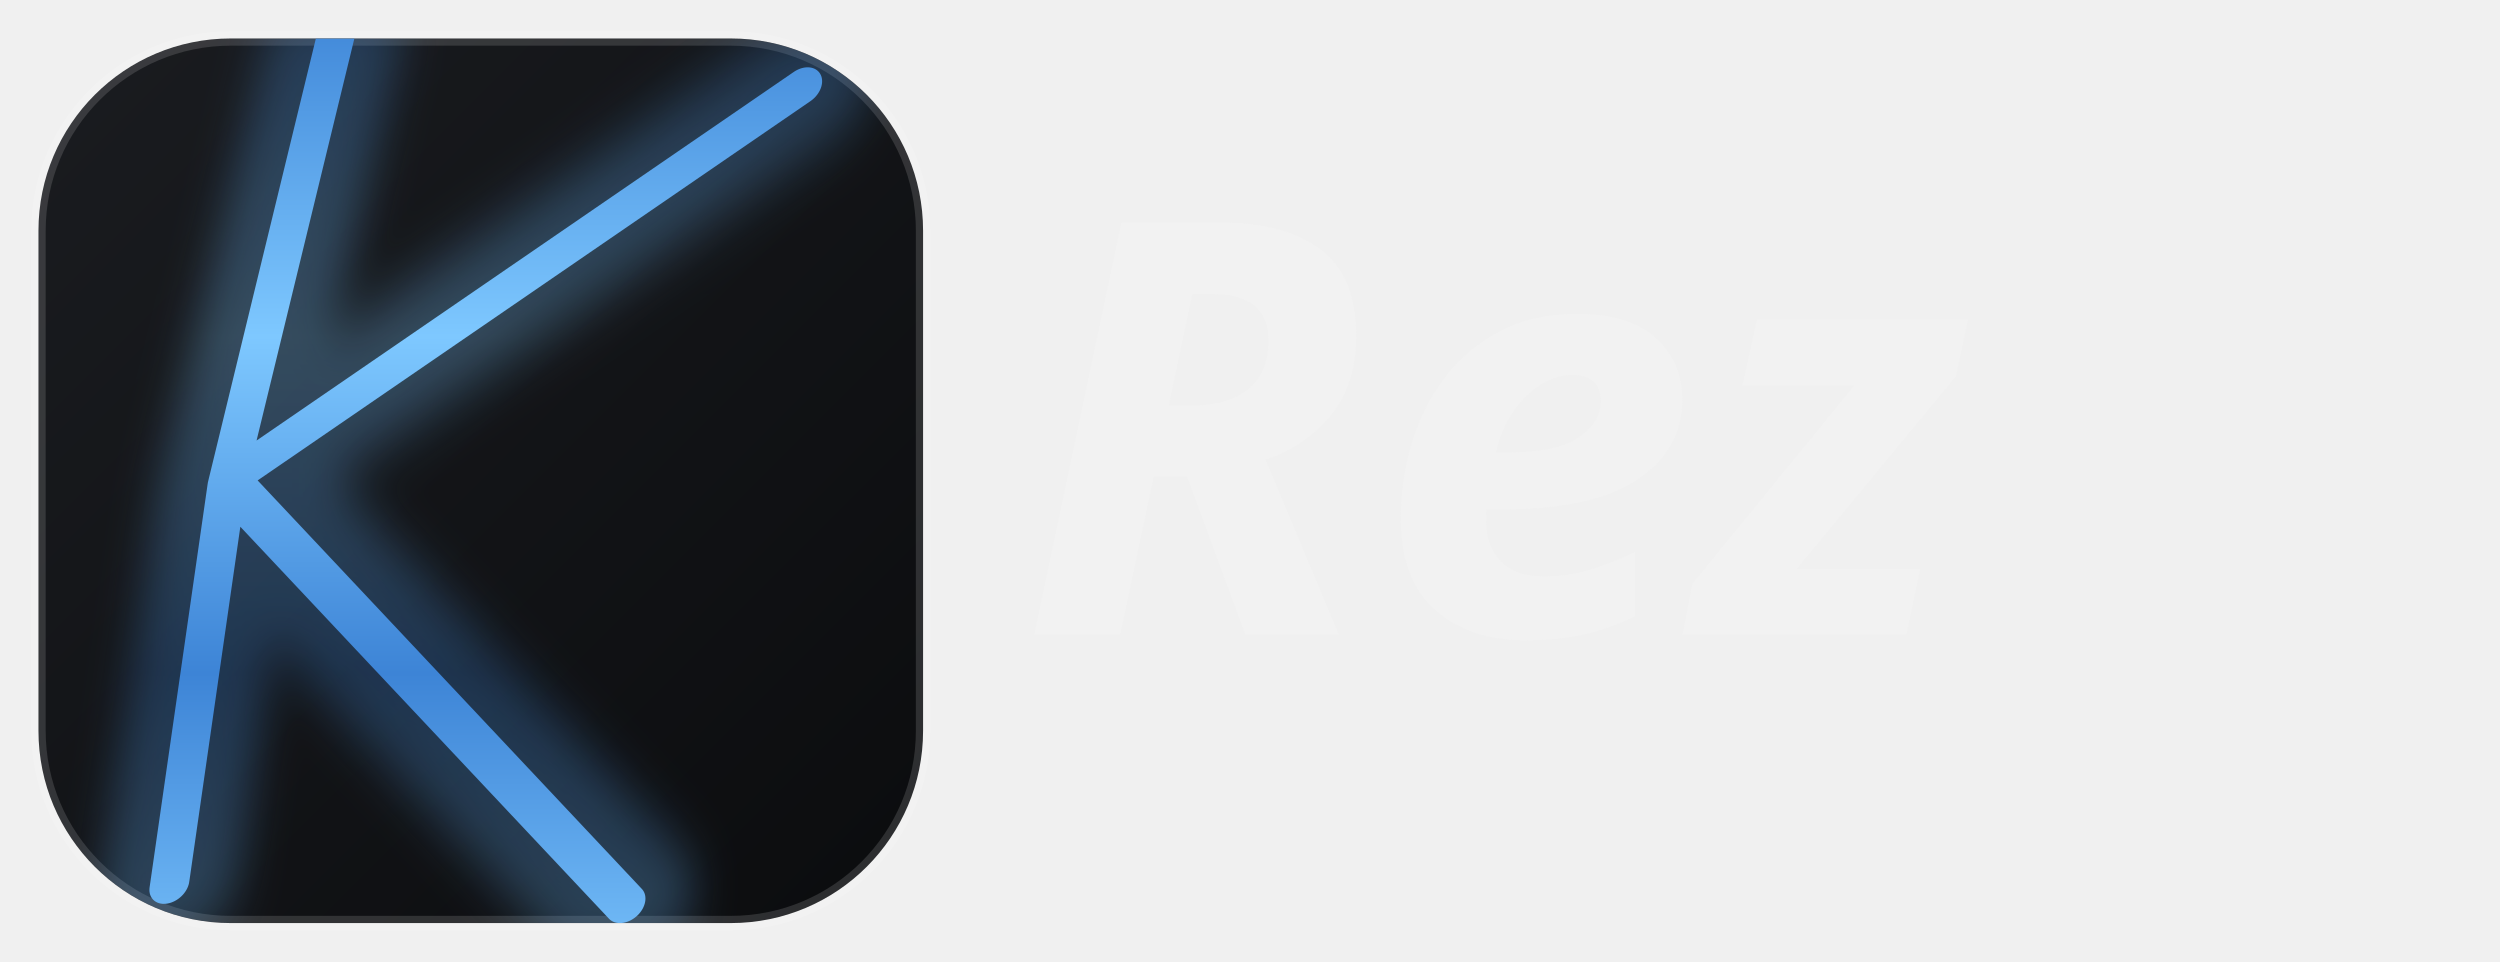
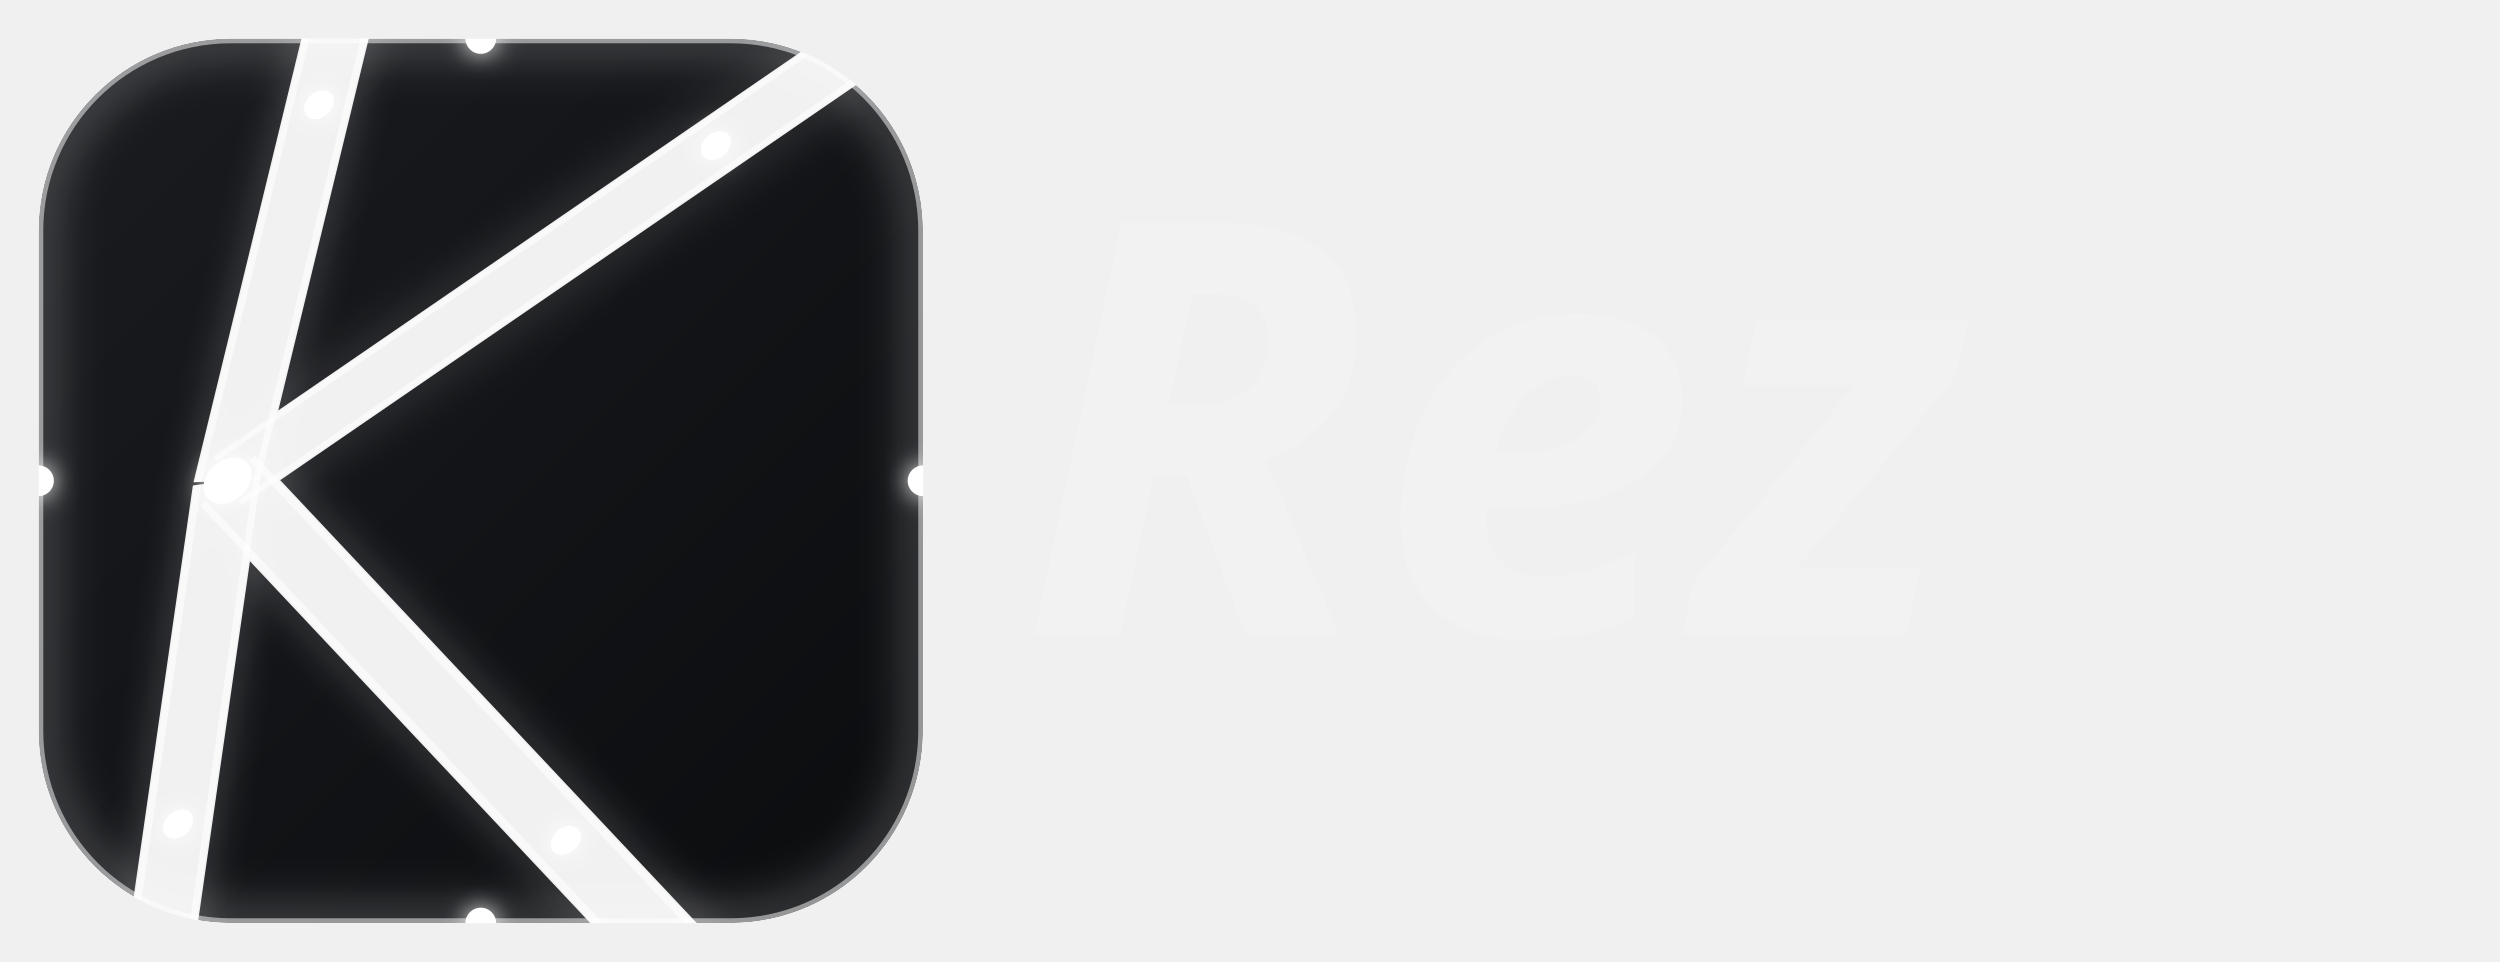
<svg xmlns="http://www.w3.org/2000/svg" viewBox="0 0 260 100">
  <defs>
    <linearGradient id="tileGradF" x1="0" y1="0" x2="1" y2="1">
      <stop offset="0" stop-color="#1a1c20" />
      <stop offset="1" stop-color="#0b0c0e" />
    </linearGradient>
-     <linearGradient id="flowGradF" gradientUnits="userSpaceOnUse" x1="0" y1="0" x2="0" y2="70" spreadMethod="repeat">
-       <stop offset="0" stop-color="#3d84d6" />
-       <stop offset="0.5" stop-color="#7ec8ff" />
-       <stop offset="1" stop-color="#3d84d6" />
-       <animateTransform attributeName="gradientTransform" type="translate" from="0 0" to="0 -70" dur="4s" repeatCount="indefinite" />
-     </linearGradient>
-     <filter id="crackBlurF" x="-50%" y="-50%" width="200%" height="200%">
-       <feGaussianBlur stdDeviation="3" />
+     <filter id="frostBlurF" x="-50%" y="-50%" width="200%" height="200%">
+       <feGaussianBlur stdDeviation="2.4" />
    </filter>
-     <mask id="maskGlowF">
-       <rect x="0" y="0" width="100" height="100" fill="black" />
-       <g transform="skewX(-16)">
-         <path d="M38 50 L36 4 M38 50 L44 92 M38 50 L86 9 M38 50 L92 94" fill="none" stroke="white" stroke-width="14" stroke-linecap="round" filter="url(#crackBlurF)" />
-       </g>
-     </mask>
-     <mask id="maskSharpF">
-       <rect x="0" y="0" width="100" height="100" fill="black" />
-       <g transform="skewX(-16)">
-         <path d="M38 50 L36 4 M38 50 L44 92 M38 50 L86 9 M38 50 L92 94" fill="none" stroke="white" stroke-width="4" stroke-linecap="round" />
-       </g>
-     </mask>
+     <filter id="glintF" x="-200%" y="-200%" width="500%" height="500%">
+       <feGaussianBlur in="SourceGraphic" stdDeviation="1.3" result="blur" />
+       <feMerge>
+         <feMergeNode in="blur" />
+         <feMergeNode in="SourceGraphic" />
+       </feMerge>
+     </filter>
    <clipPath id="tileClipF">
      <rect x="4" y="4" width="92" height="92" rx="20" />
    </clipPath>
+     <mask id="plateMaskF">
+       <rect x="4" y="4" width="92" height="92" rx="20" fill="white" />
+       <g transform="skewX(-16)">
+         <path d="M35.2 -14.4 L38 50 M38 50 L46.4 108.8 M38 50 L105.2 -7.4 M38 50 L113.6 111.6" fill="none" stroke="black" stroke-width="7" stroke-linecap="butt" />
+       </g>
+     </mask>
  </defs>
-   <rect x="4" y="4" width="92" height="92" rx="20" fill="url(#tileGradF)" stroke="#ffffff" stroke-opacity="0.14" stroke-width="1.5" />
  <g clip-path="url(#tileClipF)">
-     <rect x="0" y="0" width="100" height="100" fill="url(#flowGradF)" mask="url(#maskGlowF)" opacity="0.3" />
-     <rect x="0" y="0" width="100" height="100" fill="url(#flowGradF)" mask="url(#maskSharpF)" />
+     <rect x="4" y="4" width="92" height="92" rx="20" fill="url(#tileGradF)" mask="url(#plateMaskF)" />
+     <g>
+       <rect x="4" y="4" width="92" height="92" rx="20" fill="none" stroke="#ffffff" stroke-opacity="0.28" stroke-width="3" filter="url(#frostBlurF)" />
+       <rect x="4" y="4" width="92" height="92" rx="20" fill="none" stroke="#ffffff" stroke-opacity="0.5" stroke-width="1" />
+       <g transform="skewX(-16)" fill="none" stroke-linecap="butt">
+         <g stroke="#ffffff" stroke-opacity="0.28" stroke-width="1.6" filter="url(#frostBlurF)">
+           <path d="M40.997 49.87 L38.197 -14.53" />
+           <path d="M35.003 50.13 L32.203 -14.27" />
+           <path d="M35.03 50.424 L43.43 109.224" />
+           <path d="M40.97 49.576 L49.37 108.376" />
+           <path d="M39.947 52.28 L107.147 -5.12" />
+           <path d="M36.053 47.72 L103.253 -9.68" />
+           <path d="M36.105 52.326 L111.705 113.926" />
+           <path d="M39.895 47.674 L115.495 109.274" />
+         </g>
+         <g stroke="#ffffff" stroke-opacity="0.55" stroke-width="0.7">
+           <path d="M40.997 49.87 L38.197 -14.53" />
+           <path d="M35.003 50.13 L32.203 -14.27" />
+           <path d="M35.03 50.424 L43.43 109.224" />
+           <path d="M40.97 49.576 L49.37 108.376" />
+           <path d="M39.947 52.28 L107.147 -5.12" />
+           <path d="M36.053 47.72 L103.253 -9.68" />
+           <path d="M36.105 52.326 L111.705 113.926" />
+           <path d="M39.895 47.674 L115.495 109.274" />
+         </g>
+       </g>
+     </g>
+     <g fill="#ffffff" filter="url(#glintF)">
+       <circle cx="50" cy="4" r="1.6">
+         <animate attributeName="opacity" values="0;1;0.15;0" keyTimes="0;0.2;0.5;1" dur="2.3s" begin="0s" repeatCount="indefinite" />
+       </circle>
+       <circle cx="96" cy="50" r="1.6">
+         <animate attributeName="opacity" values="0;1;0.15;0" keyTimes="0;0.2;0.5;1" dur="2.6s" begin="0.6s" repeatCount="indefinite" />
+       </circle>
+       <circle cx="50" cy="96" r="1.6">
+         <animate attributeName="opacity" values="0;1;0.15;0" keyTimes="0;0.2;0.5;1" dur="2.1s" begin="1.1s" repeatCount="indefinite" />
+       </circle>
+       <circle cx="4" cy="50" r="1.6">
+         <animate attributeName="opacity" values="0;1;0.15;0" keyTimes="0;0.2;0.5;1" dur="2.8s" begin="1.6s" repeatCount="indefinite" />
+       </circle>
+       <g transform="skewX(-16)">
+         <circle cx="38" cy="50" r="2.4">
+           <animate attributeName="opacity" values="0;1;0.2;0" keyTimes="0;0.15;0.45;1" dur="1.9s" begin="0.3s" repeatCount="indefinite" />
+         </circle>
+         <circle cx="36.3" cy="10.9" r="1.5">
+           <animate attributeName="opacity" values="0;1;0.15;0" keyTimes="0;0.2;0.5;1" dur="2.4s" begin="0.9s" repeatCount="indefinite" />
+         </circle>
+         <circle cx="43.1" cy="85.7" r="1.5">
+           <animate attributeName="opacity" values="0;1;0.15;0" keyTimes="0;0.2;0.5;1" dur="2.2s" begin="1.4s" repeatCount="indefinite" />
+         </circle>
+         <circle cx="78.8" cy="15.15" r="1.5">
+           <animate attributeName="opacity" values="0;1;0.15;0" keyTimes="0;0.2;0.5;1" dur="2.5s" begin="0.2s" repeatCount="indefinite" />
+         </circle>
+         <circle cx="83.9" cy="87.4" r="1.5">
+           <animate attributeName="opacity" values="0;1;0.15;0" keyTimes="0;0.2;0.5;1" dur="2.0s" begin="1.8s" repeatCount="indefinite" />
+         </circle>
+       </g>
+     </g>
  </g>
  <text x="106" y="66" font-family="'Segoe UI', system-ui, -apple-system, sans-serif" font-size="60" font-weight="800" font-style="italic" fill="#f2f2f2" letter-spacing="0.5">Rez</text>
</svg>
